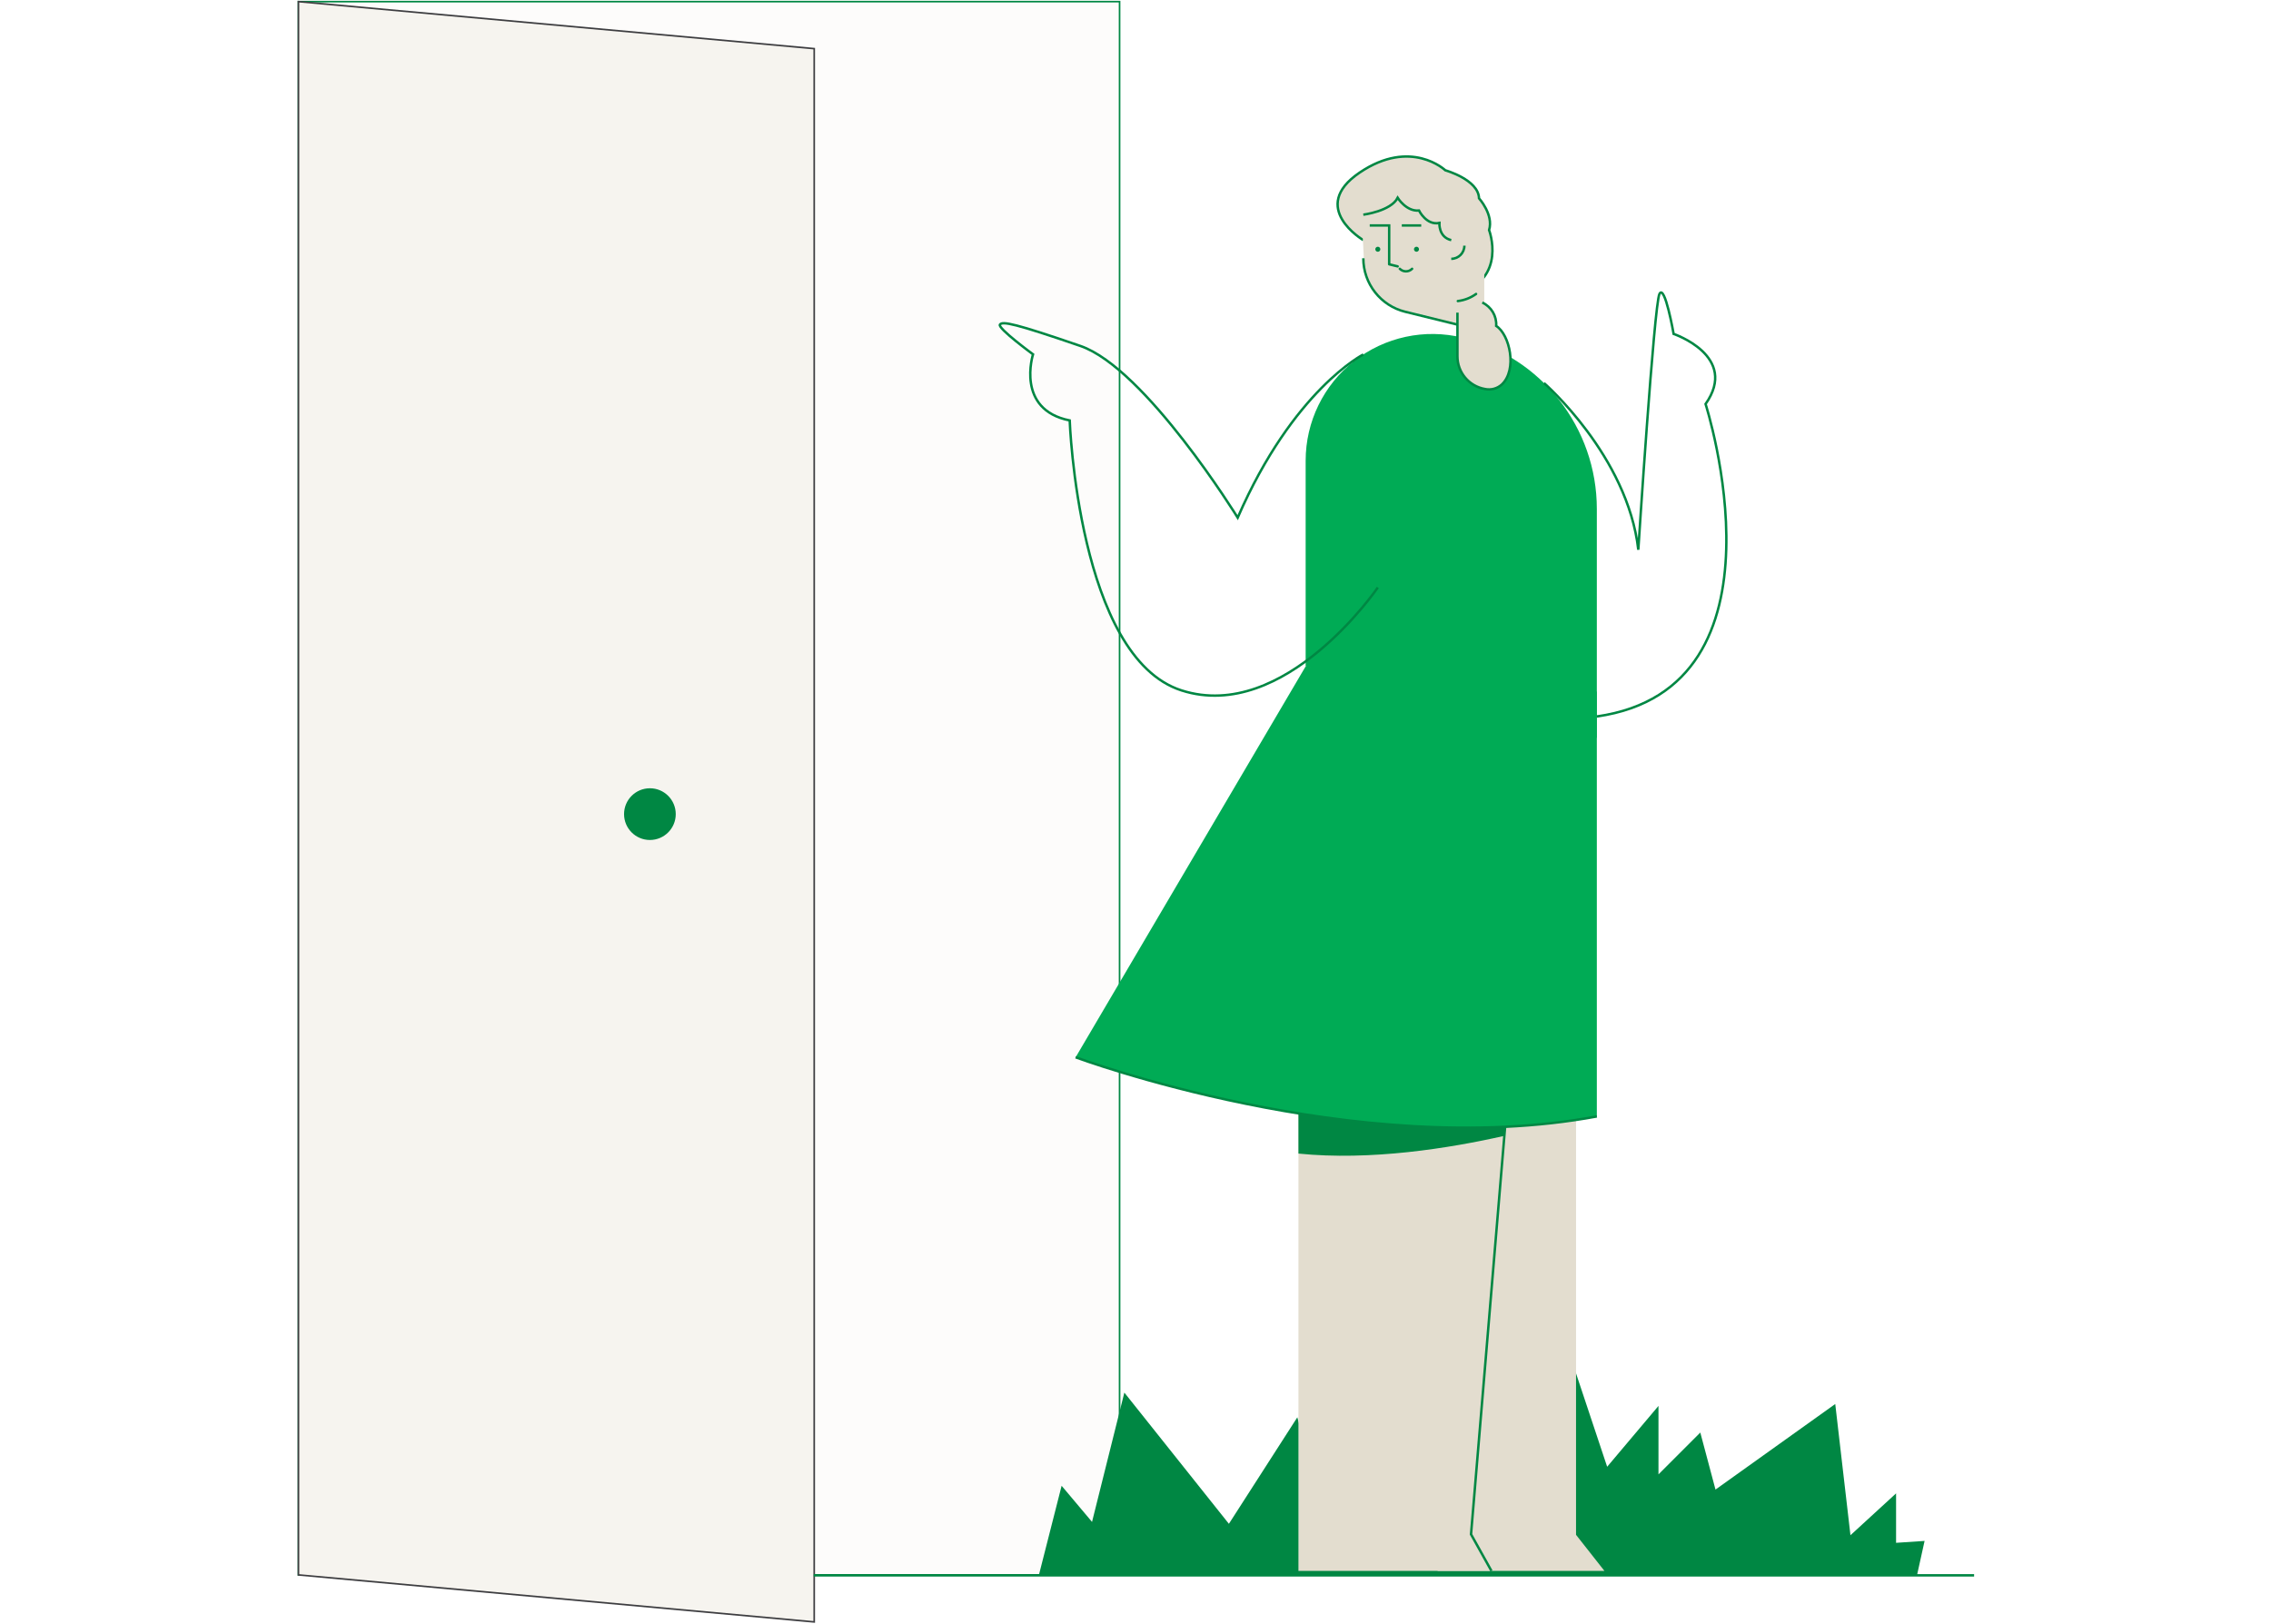
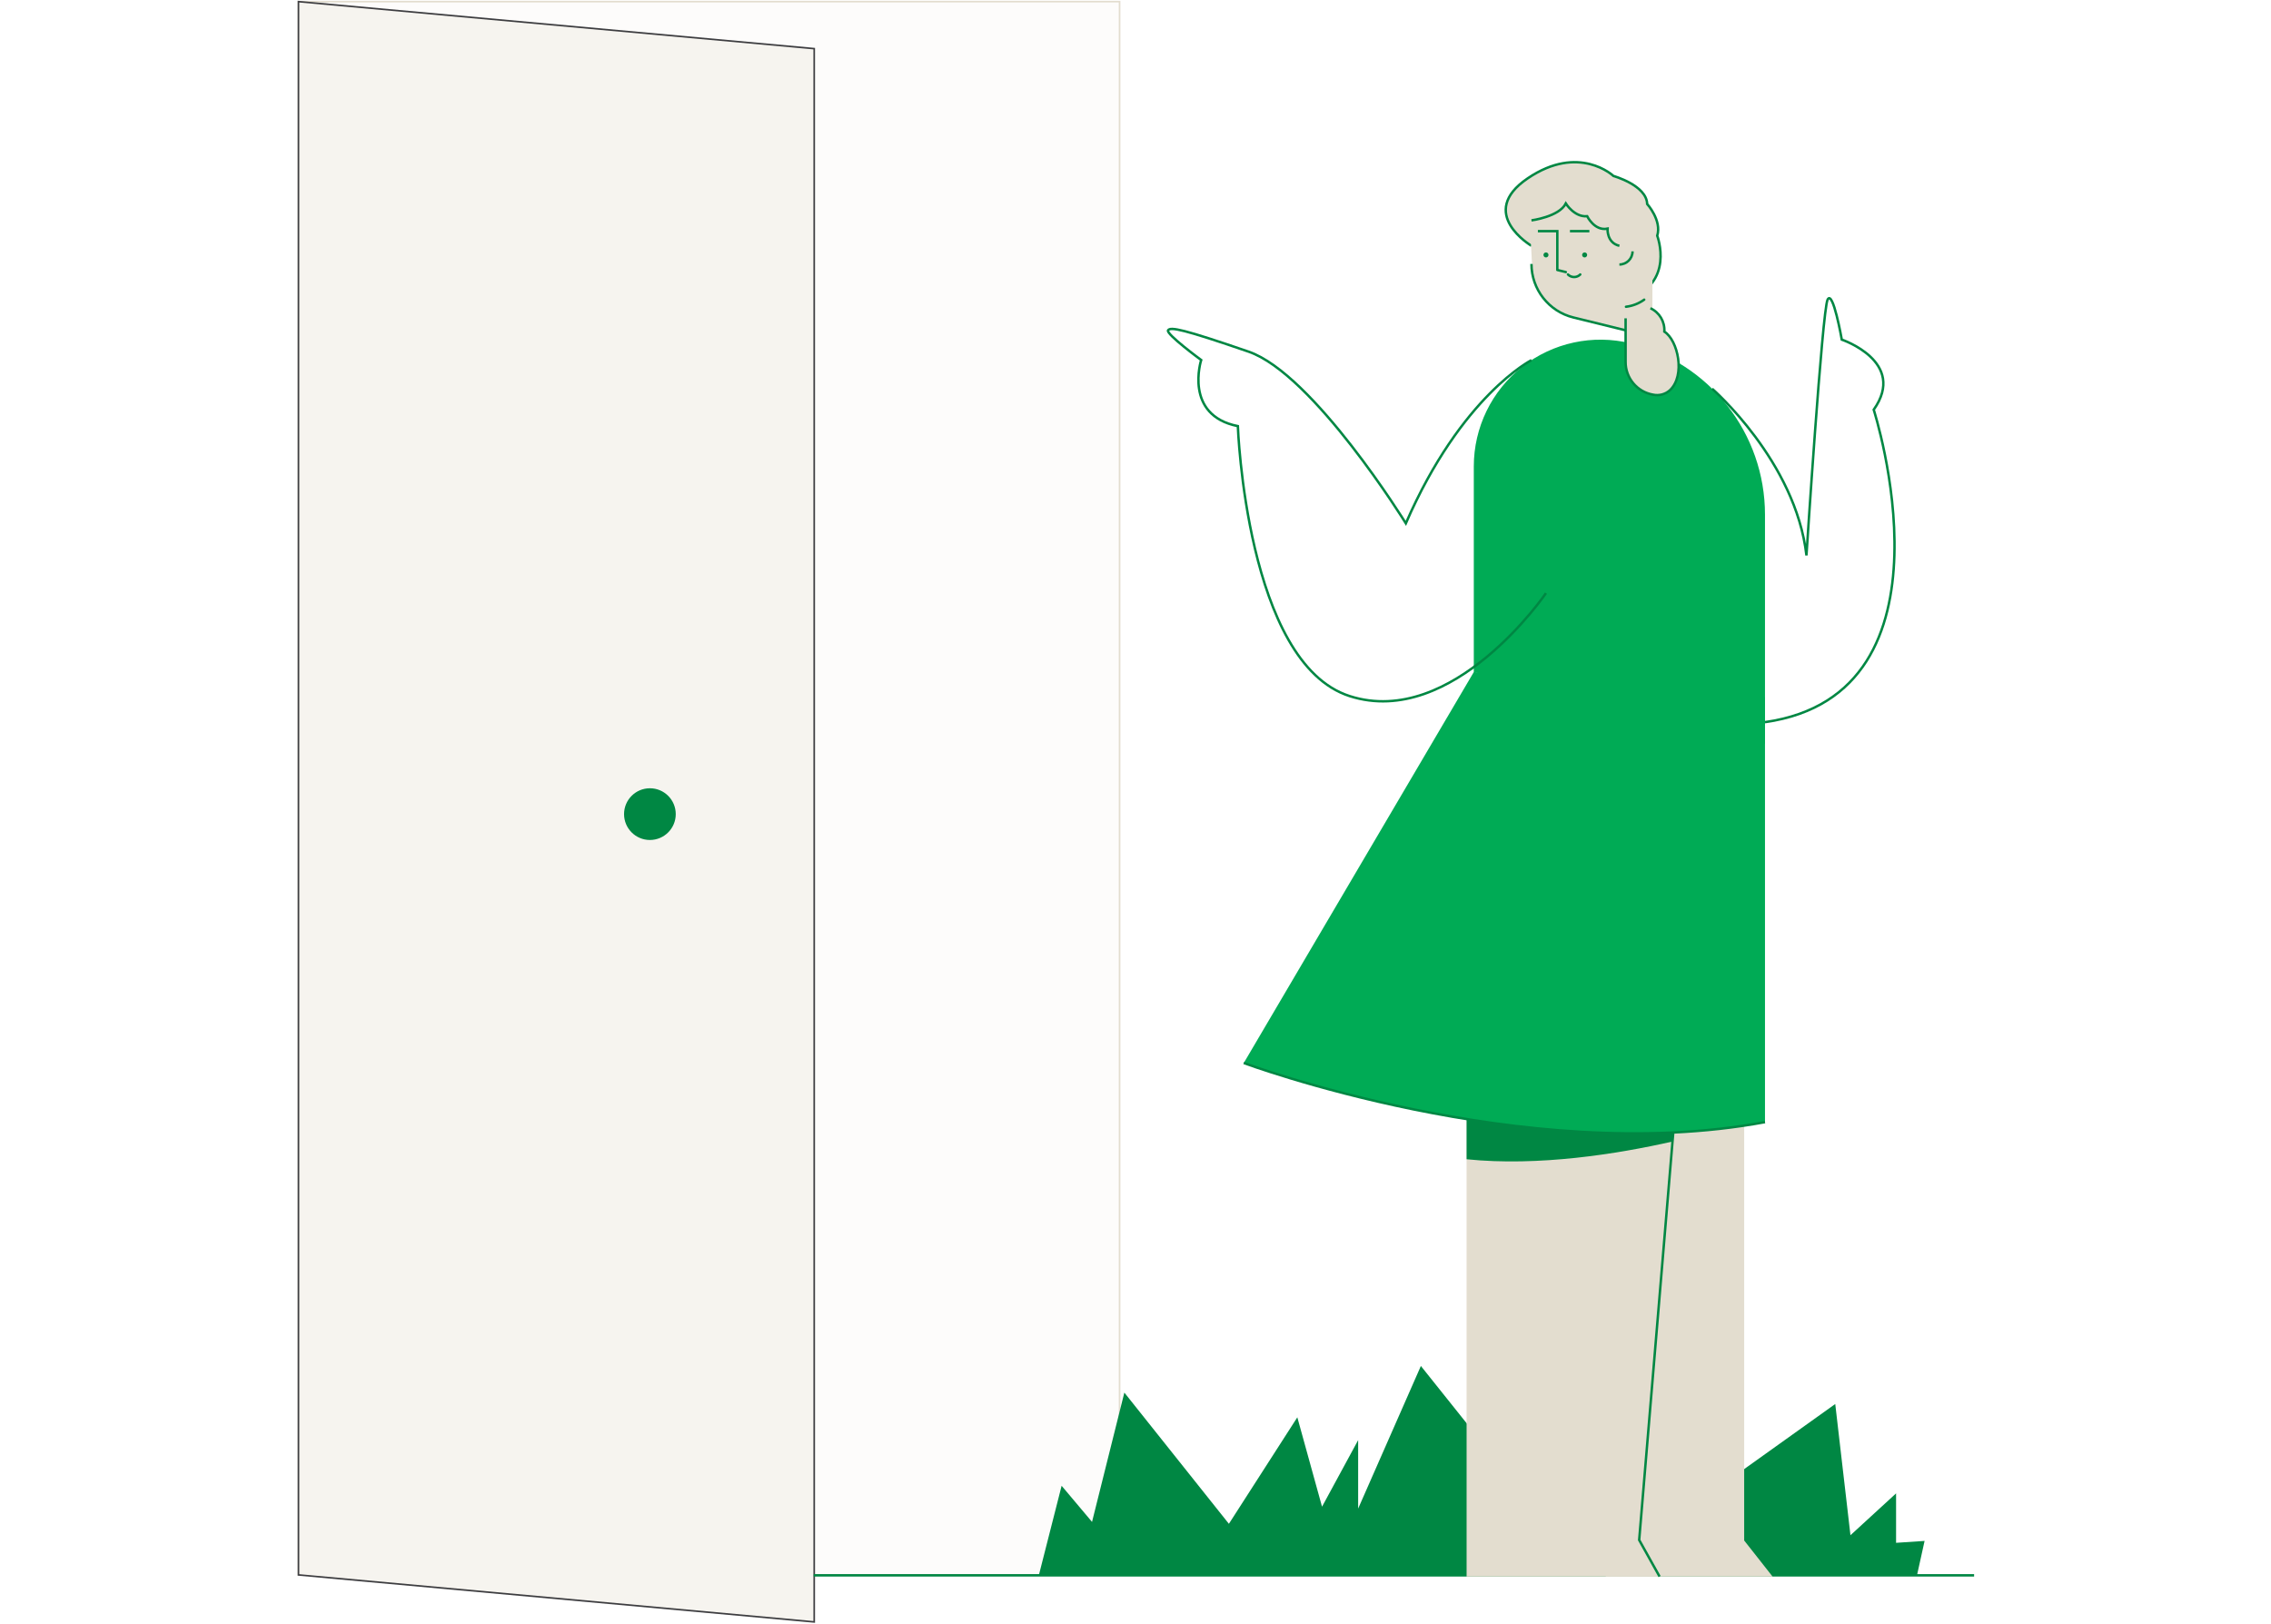
<svg xmlns="http://www.w3.org/2000/svg" fill="none" height="1001" viewBox="0 0 1400 1001" width="1400">
-   <path d="m184 1h506.185v970.011h-506.185z" fill="#fdfcfb" stroke="#008743" />
+   <path d="m184 1h506.185v970.011h-506.185z" fill="#fdfcfb" stroke="#e3ddcf" />
  <path d="m501.944 1000-317.944-28.989v-970.011l317.944 28.989z" fill="#f6f4ef" stroke="#3e3e41" />
  <path d="m400.645 517.89c8.8 0 15.934-7.137 15.934-15.942 0-8.804-7.134-15.941-15.934-15.941s-15.933 7.137-15.933 15.941c0 8.805 7.133 15.942 15.933 15.942z" fill="#008743" />
  <path d="m1168.87 951.225v-30.483l-28.12 25.793-9.38-80.893-73.82 52.755-9.37-35.17-25.78 25.792v-42.205l-31.64 37.515-28.123-84.41-35.153 86.814-51.559-64.539-38.669 87.928v-42.206l-22.264 41.034-15.233-55.102-42.184 65.653-64.448-80.894-19.921 79.721-18.749-22.274-14.061 55.217h541.364l4.69-21.218z" fill="#008743" />
  <path d="m501.653 971.277h715.317" stroke="#008743" stroke-width="1.5" />
-   <path clip-rule="evenodd" d="m840.438 148.045s-34.047-20.066-2.323-41.591c31.724-21.524 52.874-1.459 52.874-1.459s20.42 5.728 20.785 17.275c0 0 9.116 10.087 6.199 19.573 0 0 11.409 29.916-19.274 39.402" fill="#e3ddcf" fill-rule="evenodd" />
-   <path d="m840.438 148.045s-34.047-20.066-2.323-41.591c31.724-21.524 52.874-1.459 52.874-1.459s20.42 5.728 20.785 17.275c0 0 9.116 10.087 6.199 19.573 0 0 11.409 29.916-19.274 39.402" stroke="#008743" stroke-width="1.5" />
-   <path d="m971.575 946.293v-282.378l-76.931-72.237-8.396 376.855h102.83z" fill="#e3ddcf" />
-   <path d="m951.829 408.158-128.087-8.779-23.292 164.193v404.961h118.972l-12.579-22.553z" fill="#e3ddcf" />
-   <path d="m800.451 606.599v104.642c44.512 4.522 92.983-3.249 126.942-10.94l2.659-31.792z" fill="#008743" />
-   <path d="m919.422 968.534-12.579-22.553 44.987-537.822" stroke="#008743" stroke-width="1.5" />
-   <path d="m804.891 284.066v126.778l179.507 44.142v-141.196c0-50.066-34.162-93.663-82.756-105.613-23.304-5.73-47.948-.425-66.834 14.388-18.885 14.814-29.917 37.491-29.917 61.501z" fill="#00ab55" />
-   <path d="m840 144.5 1 19.096c0 14.302 13.61 26.756 32.971 30.17l41.029 10.734v-75.817l-34.116-6.015c-9.607-1.694-19.766-.126-27.551 4.253-7.785 4.378-13.333 10.482-13.333 17.579z" fill="#e3ddcf" />
-   <path d="m840.438 159.237c-.001 15.641 10.672 29.262 25.854 32.995l32.174 7.912" stroke="#008743" stroke-width="1.5" />
-   <path d="m873.217 155.223c.857 0 1.552-.695 1.552-1.552 0-.858-.695-1.553-1.552-1.553s-1.551.695-1.551 1.553c0 .857.694 1.552 1.551 1.552z" fill="#008743" />
-   <path d="m849.387 155.223c.857 0 1.552-.695 1.552-1.552 0-.858-.695-1.553-1.552-1.553s-1.552.695-1.552 1.553c0 .857.695 1.552 1.552 1.552z" fill="#008743" />
+   <path clip-rule="evenodd" d="m944.097 151.551s-34.047-20.066-2.323-41.591c31.724-21.525 52.874-1.459 52.874-1.459s20.422 5.727 20.782 17.274c0 0 9.12 10.088 6.2 19.574 0 0 11.41 29.916-19.27 39.401" fill="#e3ddcf" fill-rule="evenodd" />
+   <path d="m944.097 151.551s-34.047-20.066-2.323-41.591c31.724-21.525 52.874-1.459 52.874-1.459s20.422 5.727 20.782 17.274c0 0 9.12 10.088 6.2 19.574 0 0 11.41 29.916-19.27 39.401" stroke="#008743" stroke-width="1.5" />
+   <path d="m1075.23 949.798v-282.378l-76.927-72.236-8.396 376.854h102.833z" fill="#e3ddcf" />
+   <path d="m1055.49 411.663-128.09-8.779-23.291 164.194v404.961h118.971l-12.58-22.553z" fill="#e3ddcf" />
+   <path d="m904.11 610.105v104.642c44.512 4.522 92.983-3.249 126.94-10.941l2.66-31.792z" fill="#008743" />
+   <path d="m1023.08 972.04-12.58-22.553 44.99-537.822" stroke="#008743" stroke-width="1.5" />
+   <path d="m908.55 287.572v126.777l179.51 44.143v-141.196c0-50.066-34.16-93.663-82.76-105.613-23.303-5.731-47.947-.425-66.833 14.388-18.886 14.814-29.917 37.491-29.917 61.5z" fill="#00ab55" />
+   <path d="m943.659 148.006 1 19.095c0 14.303 13.61 26.757 32.971 30.17l41.03 10.735v-75.817l-34.117-6.015c-9.607-1.694-19.766-.126-27.551 4.252-7.786 4.379-13.333 10.483-13.333 17.58z" fill="#e3ddcf" />
+   <path d="m944.096 162.743c0 15.641 10.673 29.262 25.855 32.995l32.169 7.912" stroke="#008743" stroke-width="1.5" />
+   <path d="m976.876 158.729c.857 0 1.552-.695 1.552-1.553 0-.857-.695-1.552-1.552-1.552s-1.552.695-1.552 1.552c0 .858.695 1.553 1.552 1.553z" fill="#008743" />
+   <path d="m953.046 158.729c.857 0 1.551-.695 1.551-1.553 0-.857-.694-1.552-1.551-1.552s-1.552.695-1.552 1.552c0 .858.695 1.553 1.552 1.553z" fill="#008743" />
  <g stroke="#008743" stroke-width="1.5">
-     <path d="m856.379 162.93v-23.923h-11.979" />
-     <path d="m876.14 139.009h-11.978" />
-     <path d="m894.644 159.573c4.479 0 8.11-3.633 8.11-8.114" />
-     <path d="m862.927 165.727c2.097 2.098 5.498 2.098 7.595 0" stroke-linecap="round" stroke-linejoin="round" />
-     <path d="m856.378 162.95 5.239 1.288" stroke-linecap="round" />
-     <path d="m840.438 132.361s16.979-2.172 21.179-10.398c0 0 5.319 8.573 13.152 7.844 0 0 4.551 9.303 12.573 7.661 0 0-.622 8.734 7.302 10.58" />
-     <path d="m898.699 185.622c4.06-.484 7.932-1.99 11.252-4.378" stroke-linecap="round" stroke-linejoin="round" />
+     <path d="m960.037 166.436v-23.923h-11.978" />
+     <path d="m979.799 142.514h-11.978" />
+     <path d="m998.303 163.079c4.477 0 8.107-3.633 8.107-8.114" />
+     <path d="m966.586 169.232c2.097 2.099 5.498 2.099 7.595 0" stroke-linecap="round" stroke-linejoin="round" />
+     <path d="m960.037 166.456 5.239 1.288" stroke-linecap="round" />
+     <path d="m944.096 135.866s16.98-2.171 21.18-10.397c0 0 5.319 8.573 13.152 7.843 0 0 4.551 9.304 12.573 7.662 0 0-.622 8.734 7.302 10.58" />
+     <path d="m1002.36 189.128c4.06-.484 7.93-1.99 11.25-4.378" stroke-linecap="round" stroke-linejoin="round" />
  </g>
-   <path clip-rule="evenodd" d="m898.467 192.738v26.772c-.099 10.027 7.096 18.641 16.976 20.326 3.701.792 7.557-.238 10.371-2.771 9.663-9.121 4.923-30.828-3.464-36.118.392-6.113-3.013-11.839-8.57-14.411" fill="#e3ddcf" fill-rule="evenodd" />
-   <path d="m898.467 192.738v26.772c-.099 10.027 7.096 18.641 16.976 20.326 3.701.792 7.557-.238 10.371-2.771 9.663-9.121 4.923-30.828-3.464-36.118.392-6.113-3.013-11.839-8.57-14.411" stroke="#008743" stroke-width="1.5" />
-   <path d="m804.891 410.845-141.806 241.031s172.232 64.184 321.313 36.47v-261.935" fill="#00ab55" />
-   <path d="m663.085 651.878s172.232 64.184 321.313 36.47" stroke="#008743" stroke-width="1.5" />
-   <path d="m951.83 236.169s51.56 44.767 58.13 102.775c0 0 9.75-151.131 13.03-157.698s8.75 24.637 8.75 24.637 40.48 13.67 19.69 43.221c0 0 56.28 175.119-67.032 192.63" stroke="#008743" stroke-width="1.5" />
-   <path d="m840.439 218.54s-43.163 21.81-77.44 100.613c0 0-56.885-92.065-96.996-105.865-40.111-13.799-48.134-15.406-49.592-13.143-1.459 2.263 20.42 18.315 20.42 18.315s-10.939 34.104 22.608 40.766c0 0 5.17 146.027 68.951 166.457 63.78 20.431 120.998-63.48 120.998-63.48" stroke="#008743" stroke-width="1.5" />
+   <path clip-rule="evenodd" d="m1002.13 196.244v26.771c-.1 10.027 7.09 18.642 16.97 20.326 3.7.793 7.56-.237 10.37-2.77 9.67-9.121 4.93-30.829-3.46-36.119.39-6.113-3.01-11.838-8.57-14.41" fill="#e3ddcf" fill-rule="evenodd" />
+   <path d="m1002.13 196.244v26.771c-.1 10.027 7.09 18.642 16.97 20.326 3.7.793 7.56-.237 10.37-2.77 9.67-9.121 4.93-30.829-3.46-36.119.39-6.113-3.01-11.838-8.57-14.41" stroke="#008743" stroke-width="1.5" />
+   <path d="m908.549 414.35-141.805 241.031s172.232 64.184 321.316 36.47v-261.934" fill="#00ab55" />
+   <path d="m766.744 655.383s172.232 64.184 321.316 36.47" stroke="#008743" stroke-width="1.5" />
+   <path d="m1055.49 239.675s51.56 44.766 58.13 102.774c0 0 9.75-151.13 13.03-157.697s8.75 24.636 8.75 24.636 40.48 13.671 19.69 43.222c0 0 56.28 175.118-67.03 192.63" stroke="#008743" stroke-width="1.5" />
+   <path d="m944.098 222.046s-43.164 21.809-77.44 100.613c0 0-56.885-92.065-96.996-105.865-40.111-13.799-48.134-15.406-49.592-13.144-1.459 2.263 20.42 18.316 20.42 18.316s-10.939 34.103 22.608 40.765c0 0 5.17 146.027 68.951 166.458 63.78 20.43 120.997-63.48 120.997-63.48" stroke="#008743" stroke-width="1.5" />
</svg>
